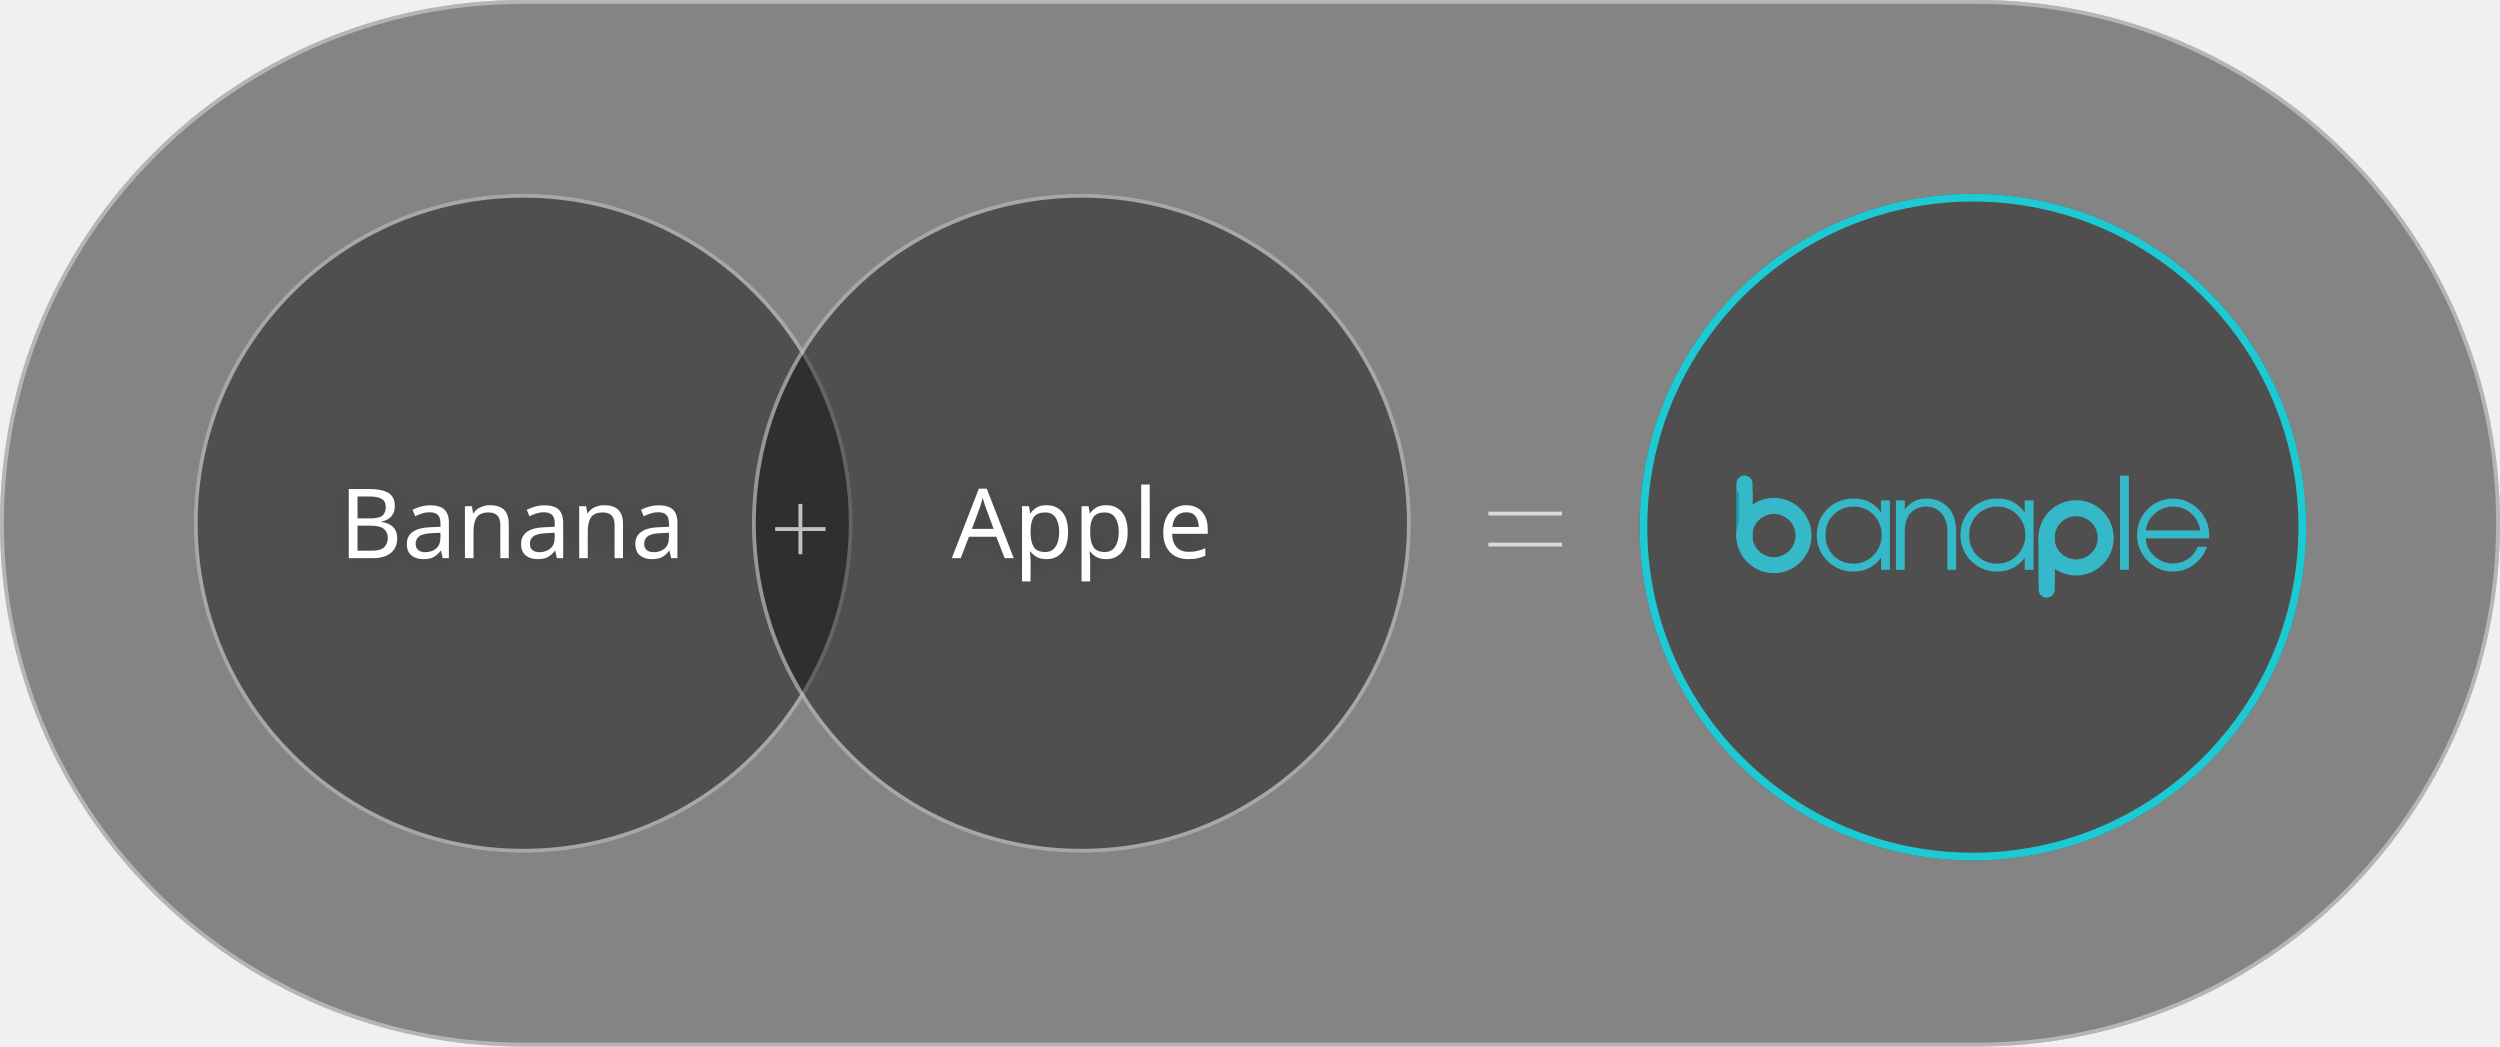
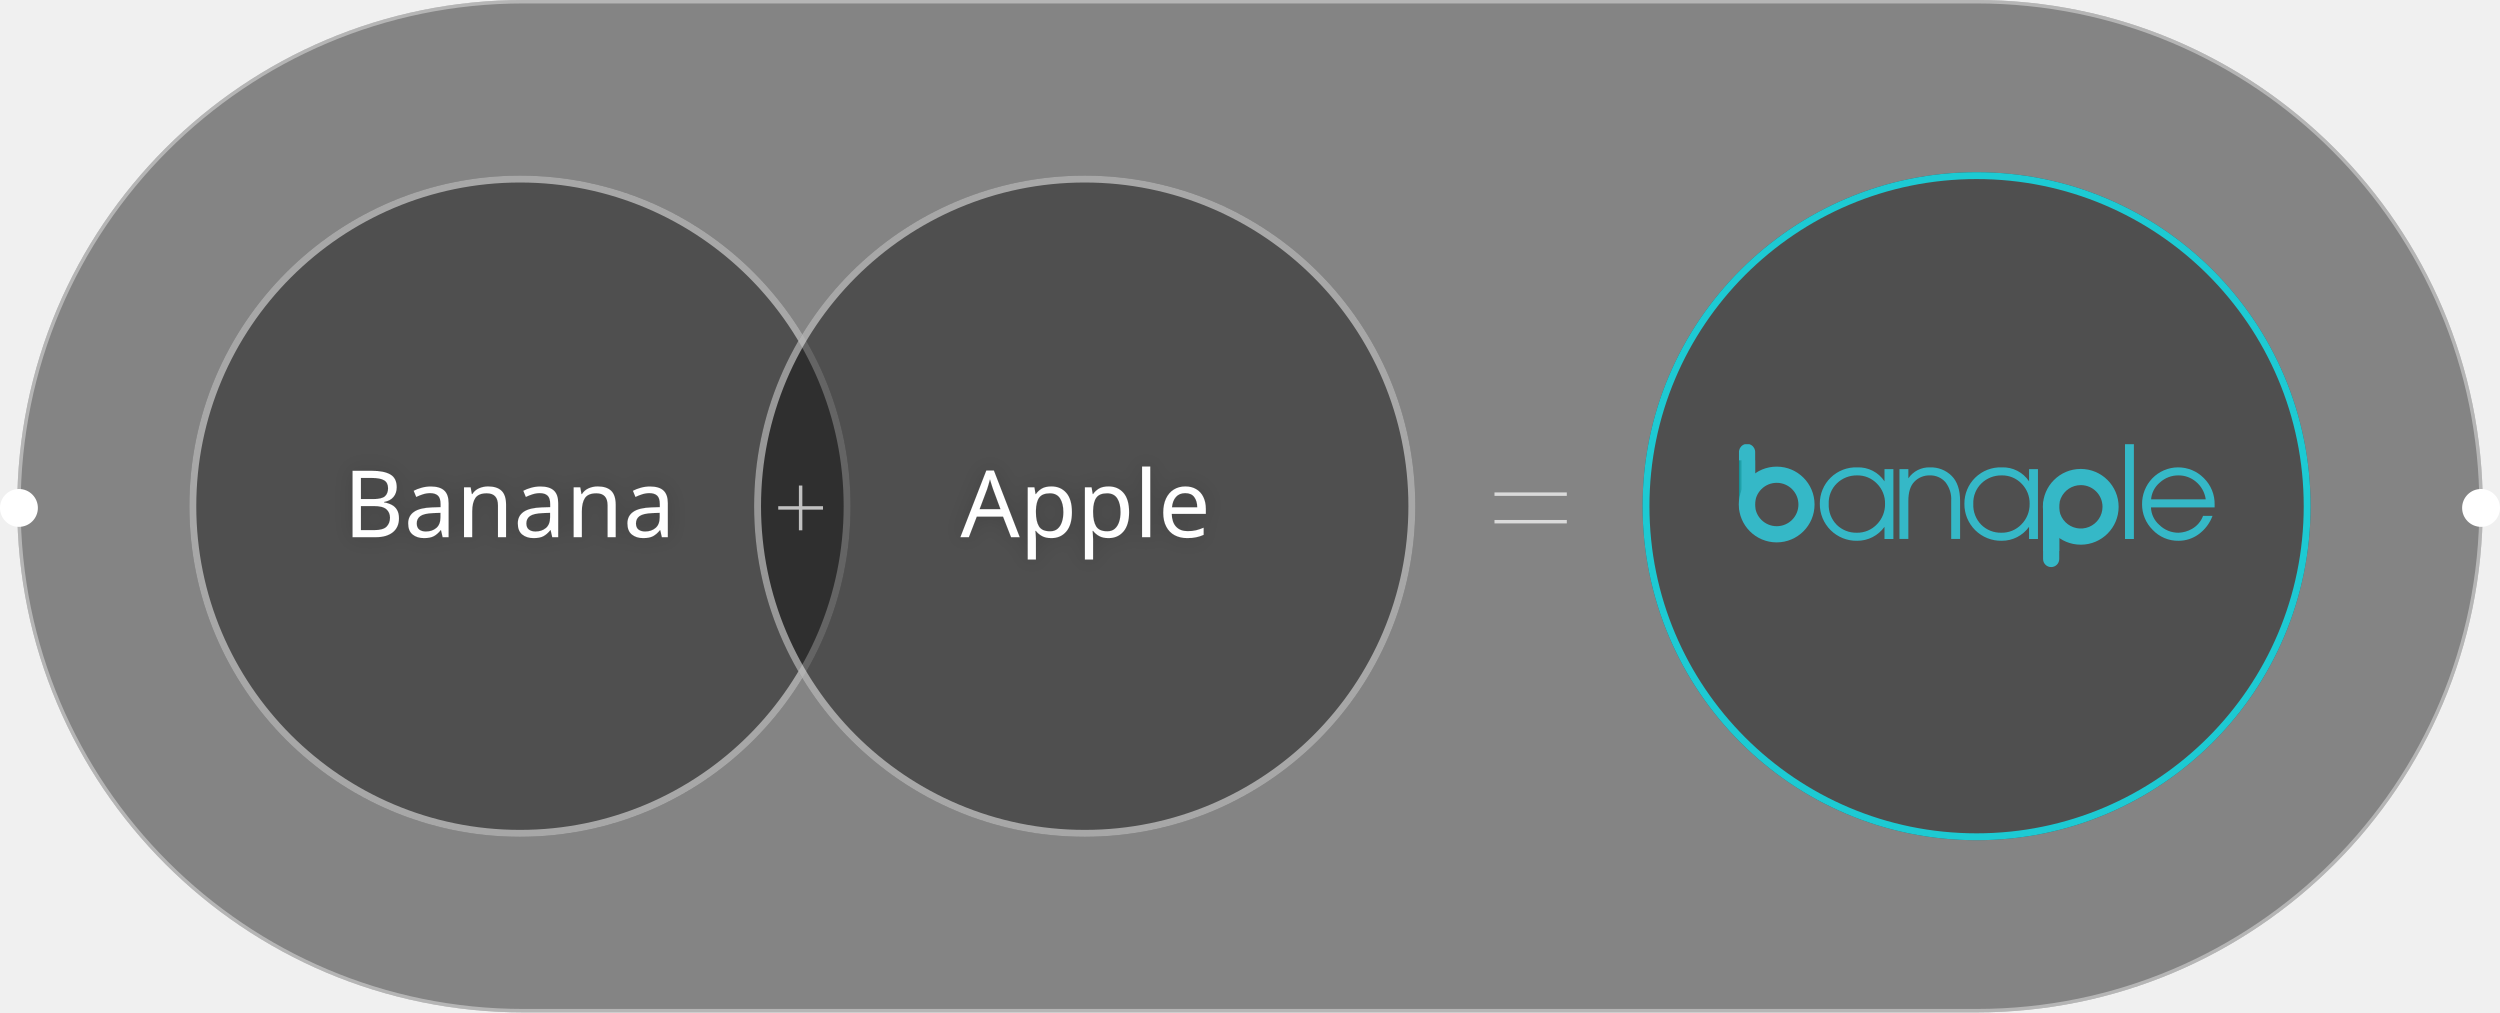
- <svg xmlns="http://www.w3.org/2000/svg" xmlns:xlink="http://www.w3.org/1999/xlink" width="645" height="270" viewBox="0 0 645 270">
+ <svg xmlns="http://www.w3.org/2000/svg" xmlns:xlink="http://www.w3.org/1999/xlink" width="726" height="294" viewBox="0 0 726 294">
  <defs>
    <clipPath id="clip-path">
-       <path id="사각형_5" data-name="사각형 5" style="fill:none" d="M0 0h121.958v31.506H0z" />
+       <path id="사각형_5" data-name="사각형 5" style="fill:none" d="M0 0h138.131v35.684H0z" />
    </clipPath>
    <clipPath id="clip-path-2">
-       <path id="패스_6" data-name="패스 6" d="M0 4.626v10.9L4.137 12.5V4.626z" transform="translate(0 -4.626)" style="fill:none" />
+       <path id="패스_6" data-name="패스 6" d="M0 4.626v12.345l4.685-3.425v-8.92z" transform="translate(0 -4.626)" style="fill:none" />
    </clipPath>
    <clipPath id="clip-path-4">
-       <path id="패스_9" data-name="패스 9" d="M86.861 29.076h4.132V21.2l-4.132-3.252z" transform="translate(-86.861 -17.948)" style="fill:none" />
+       <path id="패스_9" data-name="패스 9" d="M86.861 30.552h4.68v-8.921l-4.68-3.683z" transform="translate(-86.861 -17.948)" style="fill:none" />
    </clipPath>
-     <filter id="사각형_9" x="439" y="113.711" width="139.958" height="49.506" filterUnits="userSpaceOnUse">
+     <filter id="사각형_9" x="496" y="120" width="156.131" height="53.684" filterUnits="userSpaceOnUse">
      <feOffset />
      <feGaussianBlur stdDeviation="3" result="blur" />
      <feFlood flood-opacity=".18" />
      <feComposite operator="in" in2="blur" />
      <feComposite in="SourceGraphic" />
    </filter>
-     <filter id="banana_" x="78" y="111" width="114" height="49" filterUnits="userSpaceOnUse">
+     <filter id="banana_" x="90" y="121" width="122" height="52" filterUnits="userSpaceOnUse">
      <feOffset />
      <feGaussianBlur stdDeviation="3" result="blur-2" />
      <feFlood flood-opacity=".18" />
      <feComposite operator="in" in2="blur-2" />
      <feComposite in="SourceGraphic" />
    </filter>
-     <filter id="apple" x="236" y="111" width="86" height="49" filterUnits="userSpaceOnUse">
+     <filter id="apple" x="269" y="121" width="92" height="52" filterUnits="userSpaceOnUse">
      <feOffset />
      <feGaussianBlur stdDeviation="3" result="blur-3" />
      <feFlood flood-opacity=".18" />
      <feComposite operator="in" in2="blur-3" />
      <feComposite in="SourceGraphic" />
    </filter>
    <linearGradient id="linear-gradient" y1="2.493" x2=".216" y2="2.493" gradientUnits="objectBoundingBox">
      <stop offset="0" stop-color="#0d8e91" />
      <stop offset="1" stop-color="#35b8c7" />
    </linearGradient>
    <linearGradient id="linear-gradient-2" x1="-18.793" y1="1.371" x2="-18.577" y2="1.371" xlink:href="#linear-gradient" />
    <style>
            
        </style>
  </defs>
-   <g id="img_banaple" transform="translate(-652 -119)">
-     <g id="box" transform="translate(652 119)" style="fill:rgba(0,0,0,.45);stroke:rgba(255,255,255,.4)">
-       <rect width="645" height="270" rx="135" style="stroke:none" />
-       <rect x=".5" y=".5" width="644" height="269" rx="134.5" style="fill:none" />
+   <g id="img_banaple" transform="translate(-3 -6)">
+     <g id="box" transform="translate(8 6)" style="fill:rgba(0,0,0,.45);stroke:rgba(255,255,255,.4)">
+       <rect width="716" height="294" rx="147" style="stroke:none" />
+       <rect x=".5" y=".5" width="715" height="293" rx="146.5" style="fill:none" />
    </g>
-     <g id="img" transform="translate(109 9.603)">
-       <g id="banana" transform="translate(593 159)">
-         <g id="사각형_36" data-name="사각형 36" transform="translate(0 .398)" style="stroke:rgba(255,255,255,.5);fill:rgba(0,0,0,.4)">
-           <rect width="170" height="170" rx="85" style="stroke:none" />
-           <rect x=".5" y=".5" width="169" height="169" rx="84.5" style="fill:none" />
+     <g id="img" transform="translate(58.255 55.979)">
+       <g id="banana" transform="translate(0 1)">
+         <g id="사각형_36" data-name="사각형 36" transform="translate(-.255 .021)" style="stroke:rgba(255,255,255,.5);fill:rgba(0,0,0,.4);stroke-width:2px">
+           <rect width="192" height="192" rx="96" style="stroke:none" />
+           <rect x="1" y="1" width="190" height="190" rx="95" style="fill:none" />
        </g>
-         <g transform="translate(-50 -49.6)" style="filter:url(#banana_)">
-           <text id="banana_2" data-name="banana" transform="translate(135 144)" style="font-size:25px;font-family:SpoqaHanSansNeo-Regular,Spoqa Han Sans Neo;fill:#fff">
-             <tspan x="-47.438" y="0">Banana </tspan>
+         <g transform="translate(-55.26 -50.98)" style="filter:url(#banana_)">
+           <text id="banana_2" data-name="banana" transform="translate(151 156)" style="font-size:27px;font-family:SpoqaHanSansNeo-Regular,Spoqa Han Sans Neo;fill:#fff">
+             <tspan x="-51.233" y="0">Banana </tspan>
          </text>
        </g>
      </g>
-       <g id="apple-2" data-name="apple" transform="translate(736.665 159)">
-         <g id="사각형_36-2" data-name="사각형 36" transform="translate(.335 .398)" style="stroke:rgba(255,255,255,.5);fill:rgba(0,0,0,.4)">
-           <rect width="170" height="170" rx="85" style="stroke:none" />
-           <rect x=".5" y=".5" width="169" height="169" rx="84.5" style="fill:none" />
+       <g id="apple-2" data-name="apple" transform="translate(163.552 1)">
+         <g id="사각형_36-2" data-name="사각형 36" transform="translate(.193 .021)" style="stroke:rgba(255,255,255,.5);fill:rgba(0,0,0,.4);stroke-width:2px">
+           <rect width="192" height="192" rx="96" style="stroke:none" />
+           <rect x="1" y="1" width="190" height="190" rx="95" style="fill:none" />
        </g>
-         <g transform="translate(-193.66 -49.6)" style="filter:url(#apple)">
-           <text id="apple-3" data-name="apple" transform="translate(279 144)" style="font-size:25px;font-family:SpoqaHanSansNeo-Regular,Spoqa Han Sans Neo;fill:#fff">
-             <tspan x="-33.425" y="0">Apple</tspan>
+         <g transform="translate(-218.81 -50.98)" style="filter:url(#apple)">
+           <text id="apple-3" data-name="apple" transform="translate(315 156)" style="font-size:27px;font-family:SpoqaHanSansNeo-Regular,Spoqa Han Sans Neo;fill:#fff">
+             <tspan x="-36.099" y="0">Apple</tspan>
          </text>
        </g>
      </g>
-       <g id="banaple" transform="translate(965.723 159)">
-         <g id="사각형_36-3" data-name="사각형 36" transform="translate(.277 .398)" style="stroke:#1dcad3;stroke-width:2px;fill:rgba(0,0,0,.4)">
-           <rect width="172" height="172" rx="86" style="stroke:none" />
-           <rect x="1" y="1" width="170" height="170" rx="85" style="fill:none" />
+       <g id="banaple" transform="translate(422.069)">
+         <g id="사각형_36-3" data-name="사각형 36" transform="translate(-.324 .021)" style="stroke:#1dcad3;fill:rgba(0,0,0,.4);stroke-width:2px">
+           <rect width="194" height="194" rx="97" style="stroke:none" />
+           <rect x="1" y="1" width="192" height="192" rx="96" style="fill:none" />
        </g>
-         <g id="img_logo" transform="translate(25.277 73.108)">
+         <g id="img_logo" transform="translate(27.676 79.021)">
          <g id="그룹_2" data-name="그룹 2">
            <g id="그룹_1" data-name="그룹 1" style="clip-path:url(#clip-path)">
-               <path id="패스_1" data-name="패스 1" d="M41.953 7.058v17.9h-2.28V21.84a8.534 8.534 0 0 1-7 3.58 9.378 9.378 0 0 1-9.583-9.492A9.247 9.247 0 0 1 32.675 6.6a8.007 8.007 0 0 1 7 3.579V7.058zm-9.295 1.6a7.267 7.267 0 0 0-5.166 2.013 6.945 6.945 0 0 0-2.12 5.275 7.174 7.174 0 0 0 2.089 5.417 7.1 7.1 0 0 0 5.07 2 6.9 6.9 0 0 0 5.2-2.157 7.273 7.273 0 0 0 2.089-5.257 7.106 7.106 0 0 0-2.073-5.179 6.858 6.858 0 0 0-5.086-2.109" transform="translate(-2.364 -.662)" style="fill:#35b8c7" />
-               <path id="패스_2" data-name="패스 2" d="M45.841 24.956V7.058h2.28v2.35A6.443 6.443 0 0 1 53.67 6.6a7.513 7.513 0 0 1 5.53 2.153q2.185 2.158 2.184 6.455v9.748h-2.28v-9.748a6.993 6.993 0 0 0-1.53-4.874 5.124 5.124 0 0 0-3.97-1.678 5.292 5.292 0 0 0-3.923 1.6q-1.562 1.58-1.562 4.953v9.748z" transform="translate(-4.694 -.662)" style="fill:#35b8c7" />
-               <path id="패스_3" data-name="패스 3" d="M83.249 7.058v17.9h-2.28V21.84a8.533 8.533 0 0 1-7 3.58 9.377 9.377 0 0 1-9.582-9.492A9.246 9.246 0 0 1 73.971 6.6a8.007 8.007 0 0 1 7 3.579V7.058zm-9.295 1.6a7.263 7.263 0 0 0-5.165 2.013 6.943 6.943 0 0 0-2.121 5.275 7.181 7.181 0 0 0 2.089 5.417 7.1 7.1 0 0 0 5.071 2 6.9 6.9 0 0 0 5.2-2.157 7.27 7.27 0 0 0 2.09-5.257 7.107 7.107 0 0 0-2.073-5.179 6.858 6.858 0 0 0-5.086-2.109" transform="translate(-6.593 -.662)" style="fill:#35b8c7" />
-               <path id="사각형_4" data-name="사각형 4" transform="translate(98.975 .004)" style="fill:#35b8c7" d="M0 0h2.279v24.289H0z" />
-               <path id="패스_4" data-name="패스 4" d="M117.421 16.855a6.186 6.186 0 0 0 2.121 4.474 6.93 6.93 0 0 0 4.974 2.029 7.44 7.44 0 0 0 3.4-.974 6.388 6.388 0 0 0 2.87-3.356h2.424a10.216 10.216 0 0 1-3.6 4.745 8.693 8.693 0 0 1-5.07 1.646 8.917 8.917 0 0 1-6.681-2.811 9.152 9.152 0 0 1-2.71-6.521 9.456 9.456 0 0 1 2.615-6.663 9.227 9.227 0 0 1 13.218-.08 9.221 9.221 0 0 1 2.774 6.823v.688zm.032-2.062h14.013a7.176 7.176 0 0 0-2.519-4.523 6.876 6.876 0 0 0-4.432-1.614 6.955 6.955 0 0 0-4.862 1.87 6.241 6.241 0 0 0-2.2 4.266" transform="translate(-11.79 -.662)" style="fill:#35b8c7" />
-               <path id="패스_5" data-name="패스 5" d="M4.153 16.348a2.075 2.075 0 0 1-3.5 1.514A4.1 4.1 0 0 1 0 15.331V2.08a2.077 2.077 0 1 1 4.153 0z" style="fill:#35b8c7" />
+               <path id="패스_1" data-name="패스 1" d="M44.454 7.12v20.272h-2.583v-3.53a9.666 9.666 0 0 1-7.926 4.055 10.622 10.622 0 0 1-10.853-10.752A10.473 10.473 0 0 1 33.946 6.6a9.069 9.069 0 0 1 7.926 4.054V7.12zM33.926 8.931a8.231 8.231 0 0 0-5.851 2.279 7.866 7.866 0 0 0-2.4 5.974 8.126 8.126 0 0 0 2.365 6.136 8.04 8.04 0 0 0 5.742 2.261 7.819 7.819 0 0 0 5.886-2.443 8.237 8.237 0 0 0 2.366-5.954 8.049 8.049 0 0 0-2.347-5.865 7.767 7.767 0 0 0-5.76-2.389" transform="translate(.384 .125)" style="fill:#35b8c7" />
+               <path id="패스_2" data-name="패스 2" d="M45.841 27.39V7.119h2.582V9.78a7.3 7.3 0 0 1 6.285-3.18 8.51 8.51 0 0 1 6.266 2.443q2.475 2.444 2.473 7.311V27.39h-2.582V16.35a7.92 7.92 0 0 0-1.733-5.52 5.8 5.8 0 0 0-4.5-1.9 5.994 5.994 0 0 0-4.443 1.811q-1.769 1.79-1.769 5.61V27.39z" transform="translate(.763 .125)" style="fill:#35b8c7" />
+               <path id="패스_3" data-name="패스 3" d="M85.75 7.12v20.272h-2.583v-3.53a9.665 9.665 0 0 1-7.926 4.055 10.62 10.62 0 0 1-10.852-10.752A10.472 10.472 0 0 1 75.242 6.6a9.069 9.069 0 0 1 7.926 4.054V7.12zM75.222 8.931a8.226 8.226 0 0 0-5.85 2.279 7.863 7.863 0 0 0-2.4 5.974 8.134 8.134 0 0 0 2.366 6.135 8.041 8.041 0 0 0 5.743 2.261 7.817 7.817 0 0 0 5.885-2.443 8.234 8.234 0 0 0 2.367-5.954 8.05 8.05 0 0 0-2.348-5.865 7.767 7.767 0 0 0-5.76-2.389" transform="translate(1.072 .125)" style="fill:#35b8c7" />
+               <path id="사각형_4" data-name="사각형 4" transform="translate(112.1 .005)" style="fill:#35b8c7" d="M0 0h2.581v27.511H0z" />
+               <path id="패스_4" data-name="패스 4" d="M117.723 18.216a7.006 7.006 0 0 0 2.4 5.067 7.849 7.849 0 0 0 5.633 2.3 8.427 8.427 0 0 0 3.847-1.1 7.235 7.235 0 0 0 3.25-3.8h2.747a11.571 11.571 0 0 1-4.082 5.374 9.846 9.846 0 0 1-5.742 1.865 10.1 10.1 0 0 1-7.567-3.184 10.365 10.365 0 0 1-3.069-7.386A10.71 10.71 0 0 1 118.1 9.8a10.451 10.451 0 0 1 14.971-.091 10.444 10.444 0 0 1 3.141 7.728v.78zm.037-2.336h15.872a8.128 8.128 0 0 0-2.853-5.122 7.788 7.788 0 0 0-5.02-1.828 7.877 7.877 0 0 0-5.507 2.118 7.069 7.069 0 0 0-2.492 4.832" transform="translate(1.916 .125)" style="fill:#35b8c7" />
+               <path id="패스_5" data-name="패스 5" d="M4.7 18.516a2.351 2.351 0 0 1-3.959 1.715A4.647 4.647 0 0 1 0 17.365V2.356a2.352 2.352 0 1 1 4.7 0z" style="fill:#35b8c7" />
            </g>
          </g>
-           <g id="그룹_4" data-name="그룹 4" transform="translate(0 4.136)">
+           <g id="그룹_4" data-name="그룹 4" transform="translate(0 4.684)">
            <g id="그룹_3" data-name="그룹 3" style="clip-path:url(#clip-path-2)">
-               <path id="사각형_6" data-name="사각형 6" style="fill:url(#linear-gradient)" d="M0 0h4.137v10.899H0z" />
+               <path id="사각형_6" data-name="사각형 6" style="fill:url(#linear-gradient)" d="M0 0h4.685v12.345H0z" />
            </g>
          </g>
          <g id="그룹_6" data-name="그룹 6">
            <g id="그룹_5" data-name="그룹 5" style="clip-path:url(#clip-path)">
-               <path id="패스_7" data-name="패스 7" d="M9.688 6.389a9.708 9.708 0 1 0 9.687 9.711 9.7 9.7 0 0 0-9.687-9.711m0 15.276a5.566 5.566 0 1 1 5.553-5.565 5.561 5.561 0 0 1-5.553 5.567" transform="translate(0 -.641)" style="fill:#35b8c7" />
-               <path id="패스_8" data-name="패스 8" d="M91.01 16.618a2.073 2.073 0 0 0-3.345-1.645 3.622 3.622 0 0 0-.8 2.411v13.5a2.075 2.075 0 1 0 4.15 0z" transform="translate(-8.894 -1.458)" style="fill:#35b8c7" />
+               <path id="패스_7" data-name="패스 7" d="M10.973 6.389a11 11 0 1 0 10.972 11 10.983 10.983 0 0 0-10.972-11m0 17.3a6.3 6.3 0 1 1 6.29-6.305 6.3 6.3 0 0 1-6.29 6.305" transform="translate(0 .121)" style="fill:#35b8c7" />
+               <path id="패스_8" data-name="패스 8" d="M91.56 16.894a2.348 2.348 0 0 0-3.789-1.863 4.1 4.1 0 0 0-.911 2.731v15.291a2.35 2.35 0 1 0 4.7 0z" transform="translate(1.446 .276)" style="fill:#35b8c7" />
            </g>
          </g>
-           <g id="그룹_8" data-name="그룹 8" transform="translate(77.978 16.244)">
+           <g id="그룹_8" data-name="그룹 8" transform="translate(88.319 18.398)">
            <g id="그룹_7" data-name="그룹 7" style="clip-path:url(#clip-path-4)">
-               <path id="사각형_8" data-name="사각형 8" style="fill:url(#linear-gradient-2)" d="M0 0h4.132v11.128H0z" />
+               <path id="사각형_8" data-name="사각형 8" style="fill:url(#linear-gradient-2)" d="M0 0h4.68v12.604H0z" />
            </g>
          </g>
          <g id="그룹_10" data-name="그룹 10">
            <g id="그룹_9" data-name="그룹 9" style="clip-path:url(#clip-path)">
-               <path id="패스_10" data-name="패스 10" d="M96.548 26.468a9.71 9.71 0 1 1 9.685-9.709 9.7 9.7 0 0 1-9.685 9.709m0-15.276a5.567 5.567 0 1 0 5.553 5.566 5.561 5.561 0 0 0-5.553-5.566" transform="translate(-8.894 -.707)" style="fill:#35b8c7" />
+               <path id="패스_10" data-name="패스 10" d="M97.833 29.043a11 11 0 1 1 10.97-11 10.983 10.983 0 0 1-10.97 11m0-17.3a6.305 6.305 0 1 0 6.29 6.3 6.3 6.3 0 0 0-6.29-6.3" transform="translate(1.446 .134)" style="fill:#35b8c7" />
            </g>
          </g>
        </g>
      </g>
-       <g id="_" data-name="+" transform="translate(743.71 239.452)" style="opacity:.7">
-         <path id="사각형_40" data-name="사각형 40" transform="translate(-.71 5.945)" style="fill:#fff" d="M0 0h13v1H0z" />
-         <path id="사각형_41" data-name="사각형 41" transform="translate(5.29 -.055)" style="fill:#fff" d="M0 0h1v13H0z" />
+       <g id="_" data-name="+" transform="translate(169.883 90.745)" style="opacity:.7">
+         <path id="사각형_40" data-name="사각형 40" transform="translate(.862 6.276)" style="fill:#fff" d="M0 0h13v1H0z" />
+         <path id="사각형_41" data-name="사각형 41" transform="translate(6.862 .276)" style="fill:#fff" d="M0 0h1v13H0z" />
      </g>
-       <g id="_2" data-name="=" transform="translate(927.049 241.602)" style="opacity:.7">
-         <path id="사각형_38" data-name="사각형 38" transform="translate(-.048 -.204)" style="fill:#fff" d="M0 0h19v1H0z" />
-         <path id="사각형_39" data-name="사각형 39" transform="translate(-.048 7.796)" style="fill:#fff" d="M0 0h19v1H0z" />
+       <g id="_2" data-name="=" transform="translate(378.807 92.855)" style="opacity:.7">
+         <path id="사각형_38" data-name="사각형 38" transform="translate(-.062 .166)" style="fill:#fff" d="M0 0h21v1H0z" />
+         <path id="사각형_39" data-name="사각형 39" transform="translate(-.062 8.166)" style="fill:#fff" d="M0 0h21v1H0z" />
      </g>
    </g>
+     <rect id="사각형_285" data-name="사각형 285" width="11" height="11" rx="5.5" transform="translate(3 148)" style="fill:#fff" />
+     <rect id="사각형_286" data-name="사각형 286" width="11" height="11" rx="5.5" transform="translate(718 148)" style="fill:#fff" />
  </g>
</svg>
